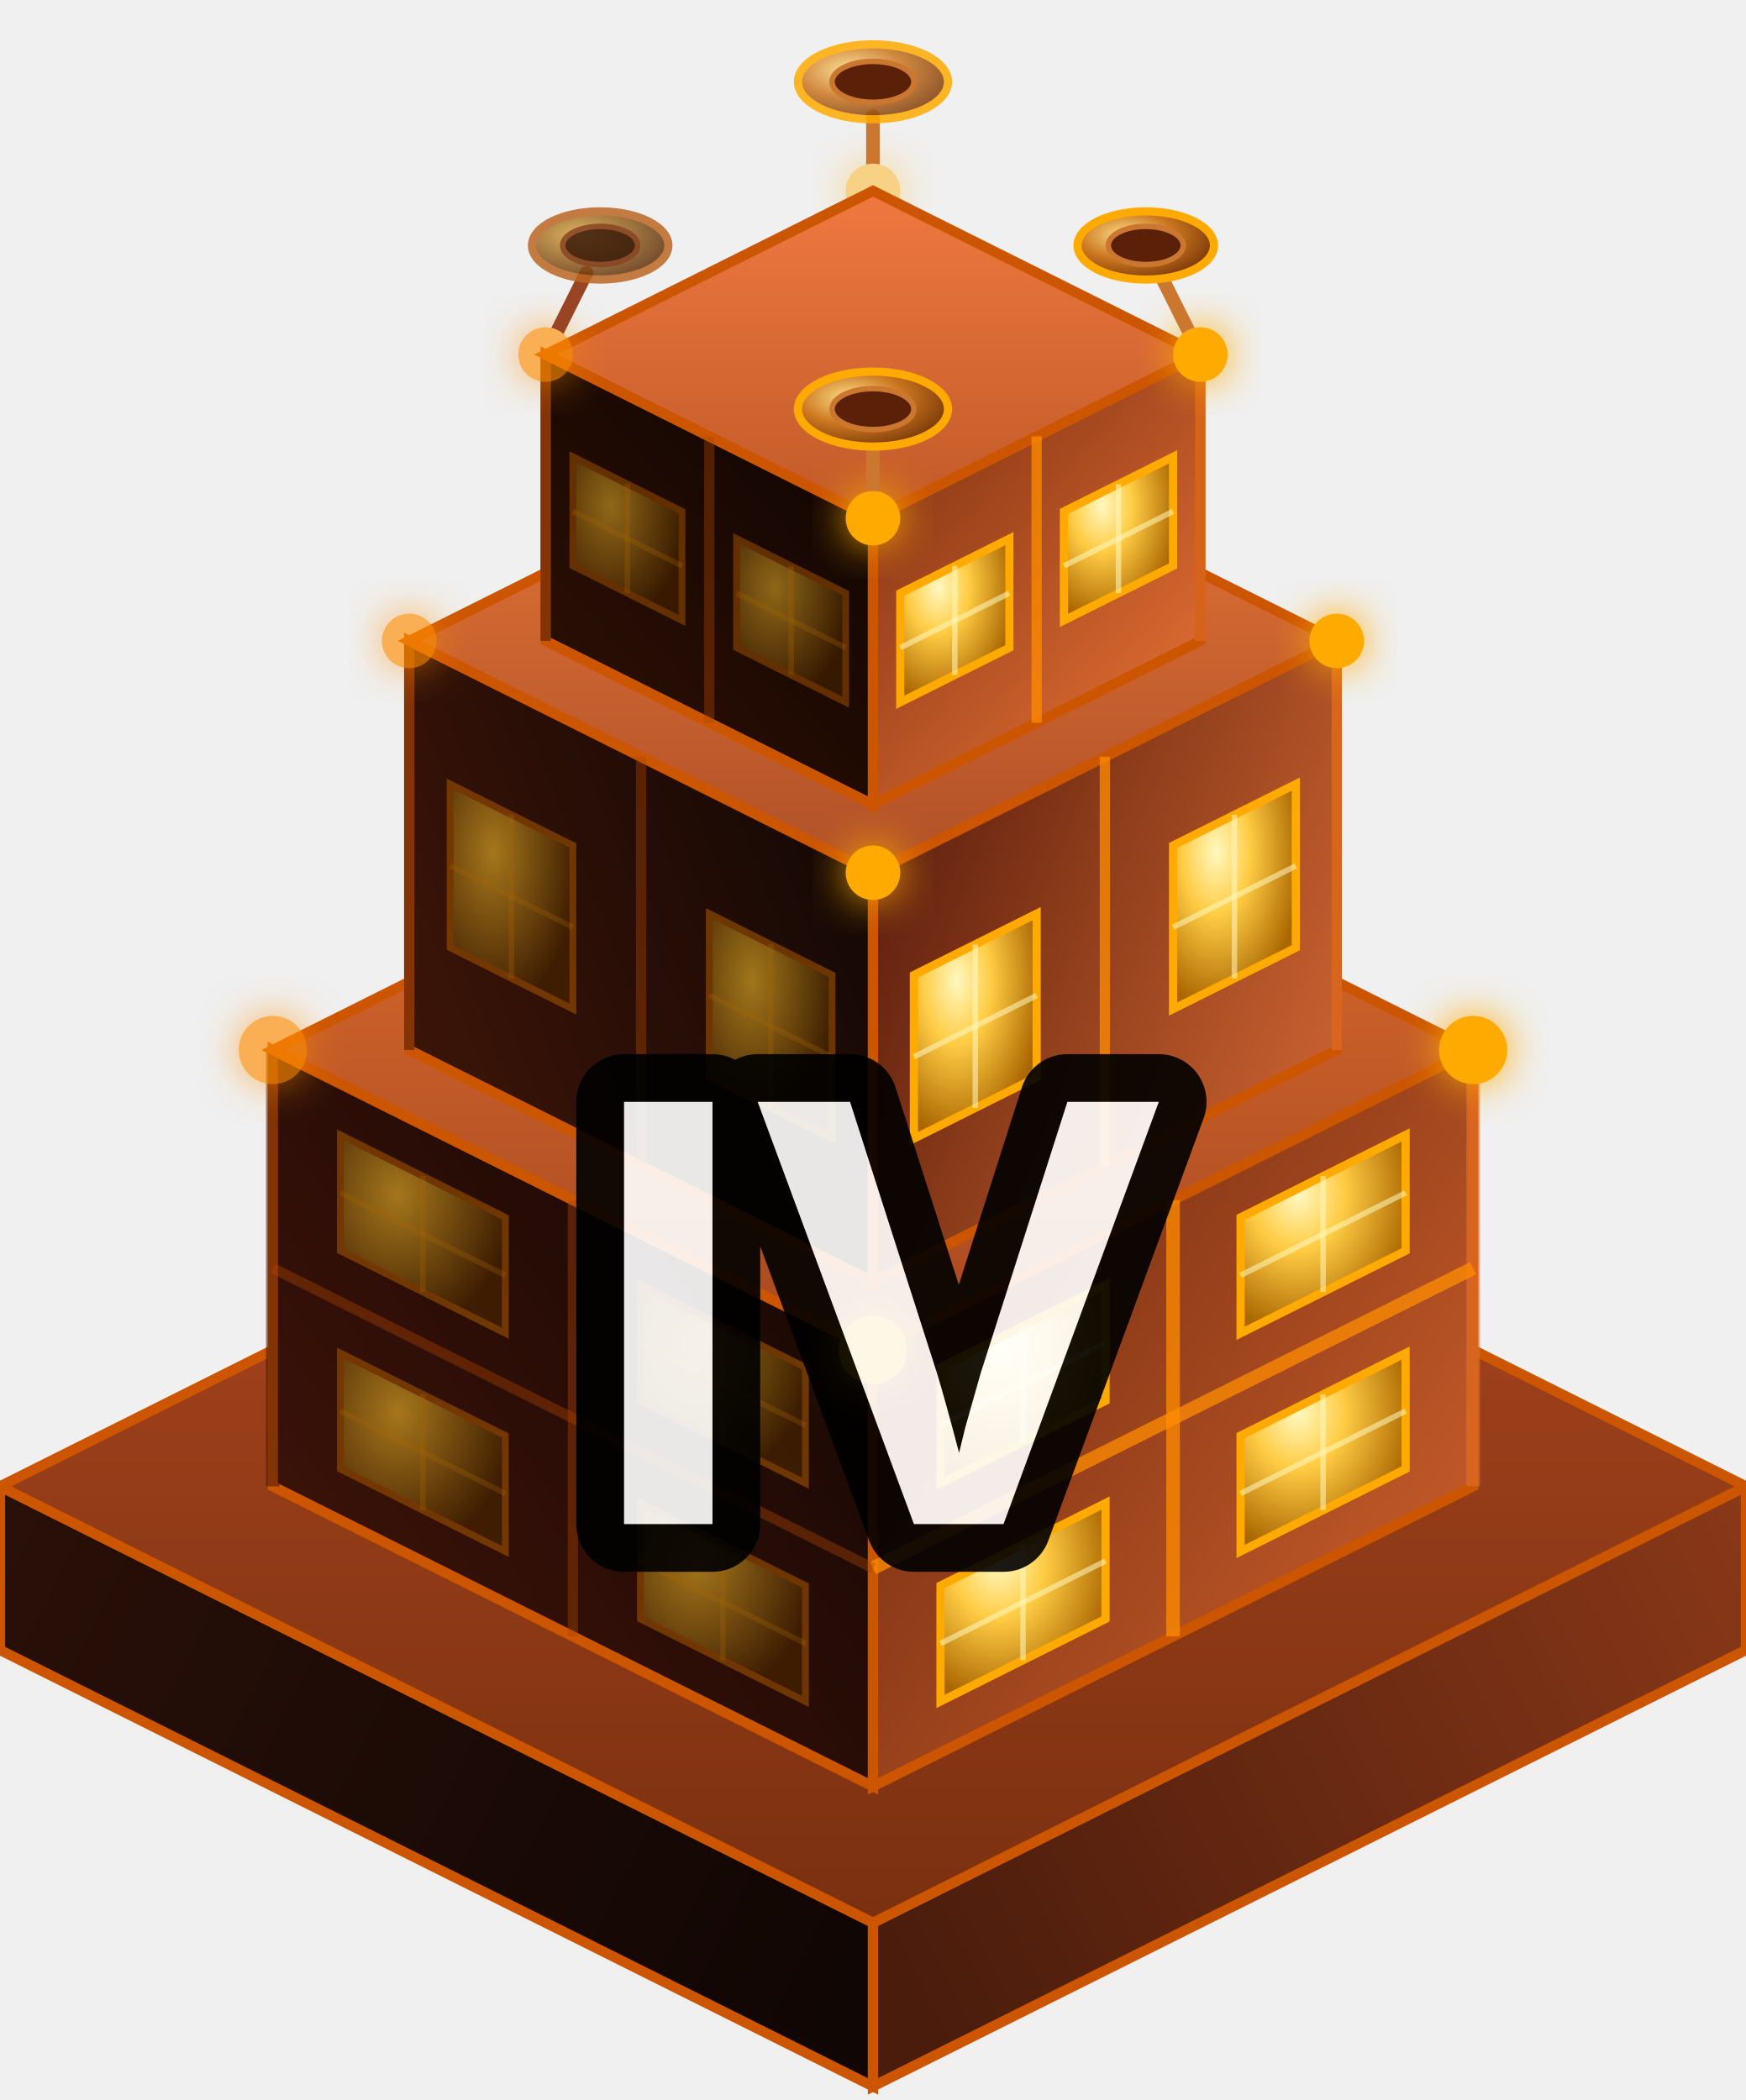
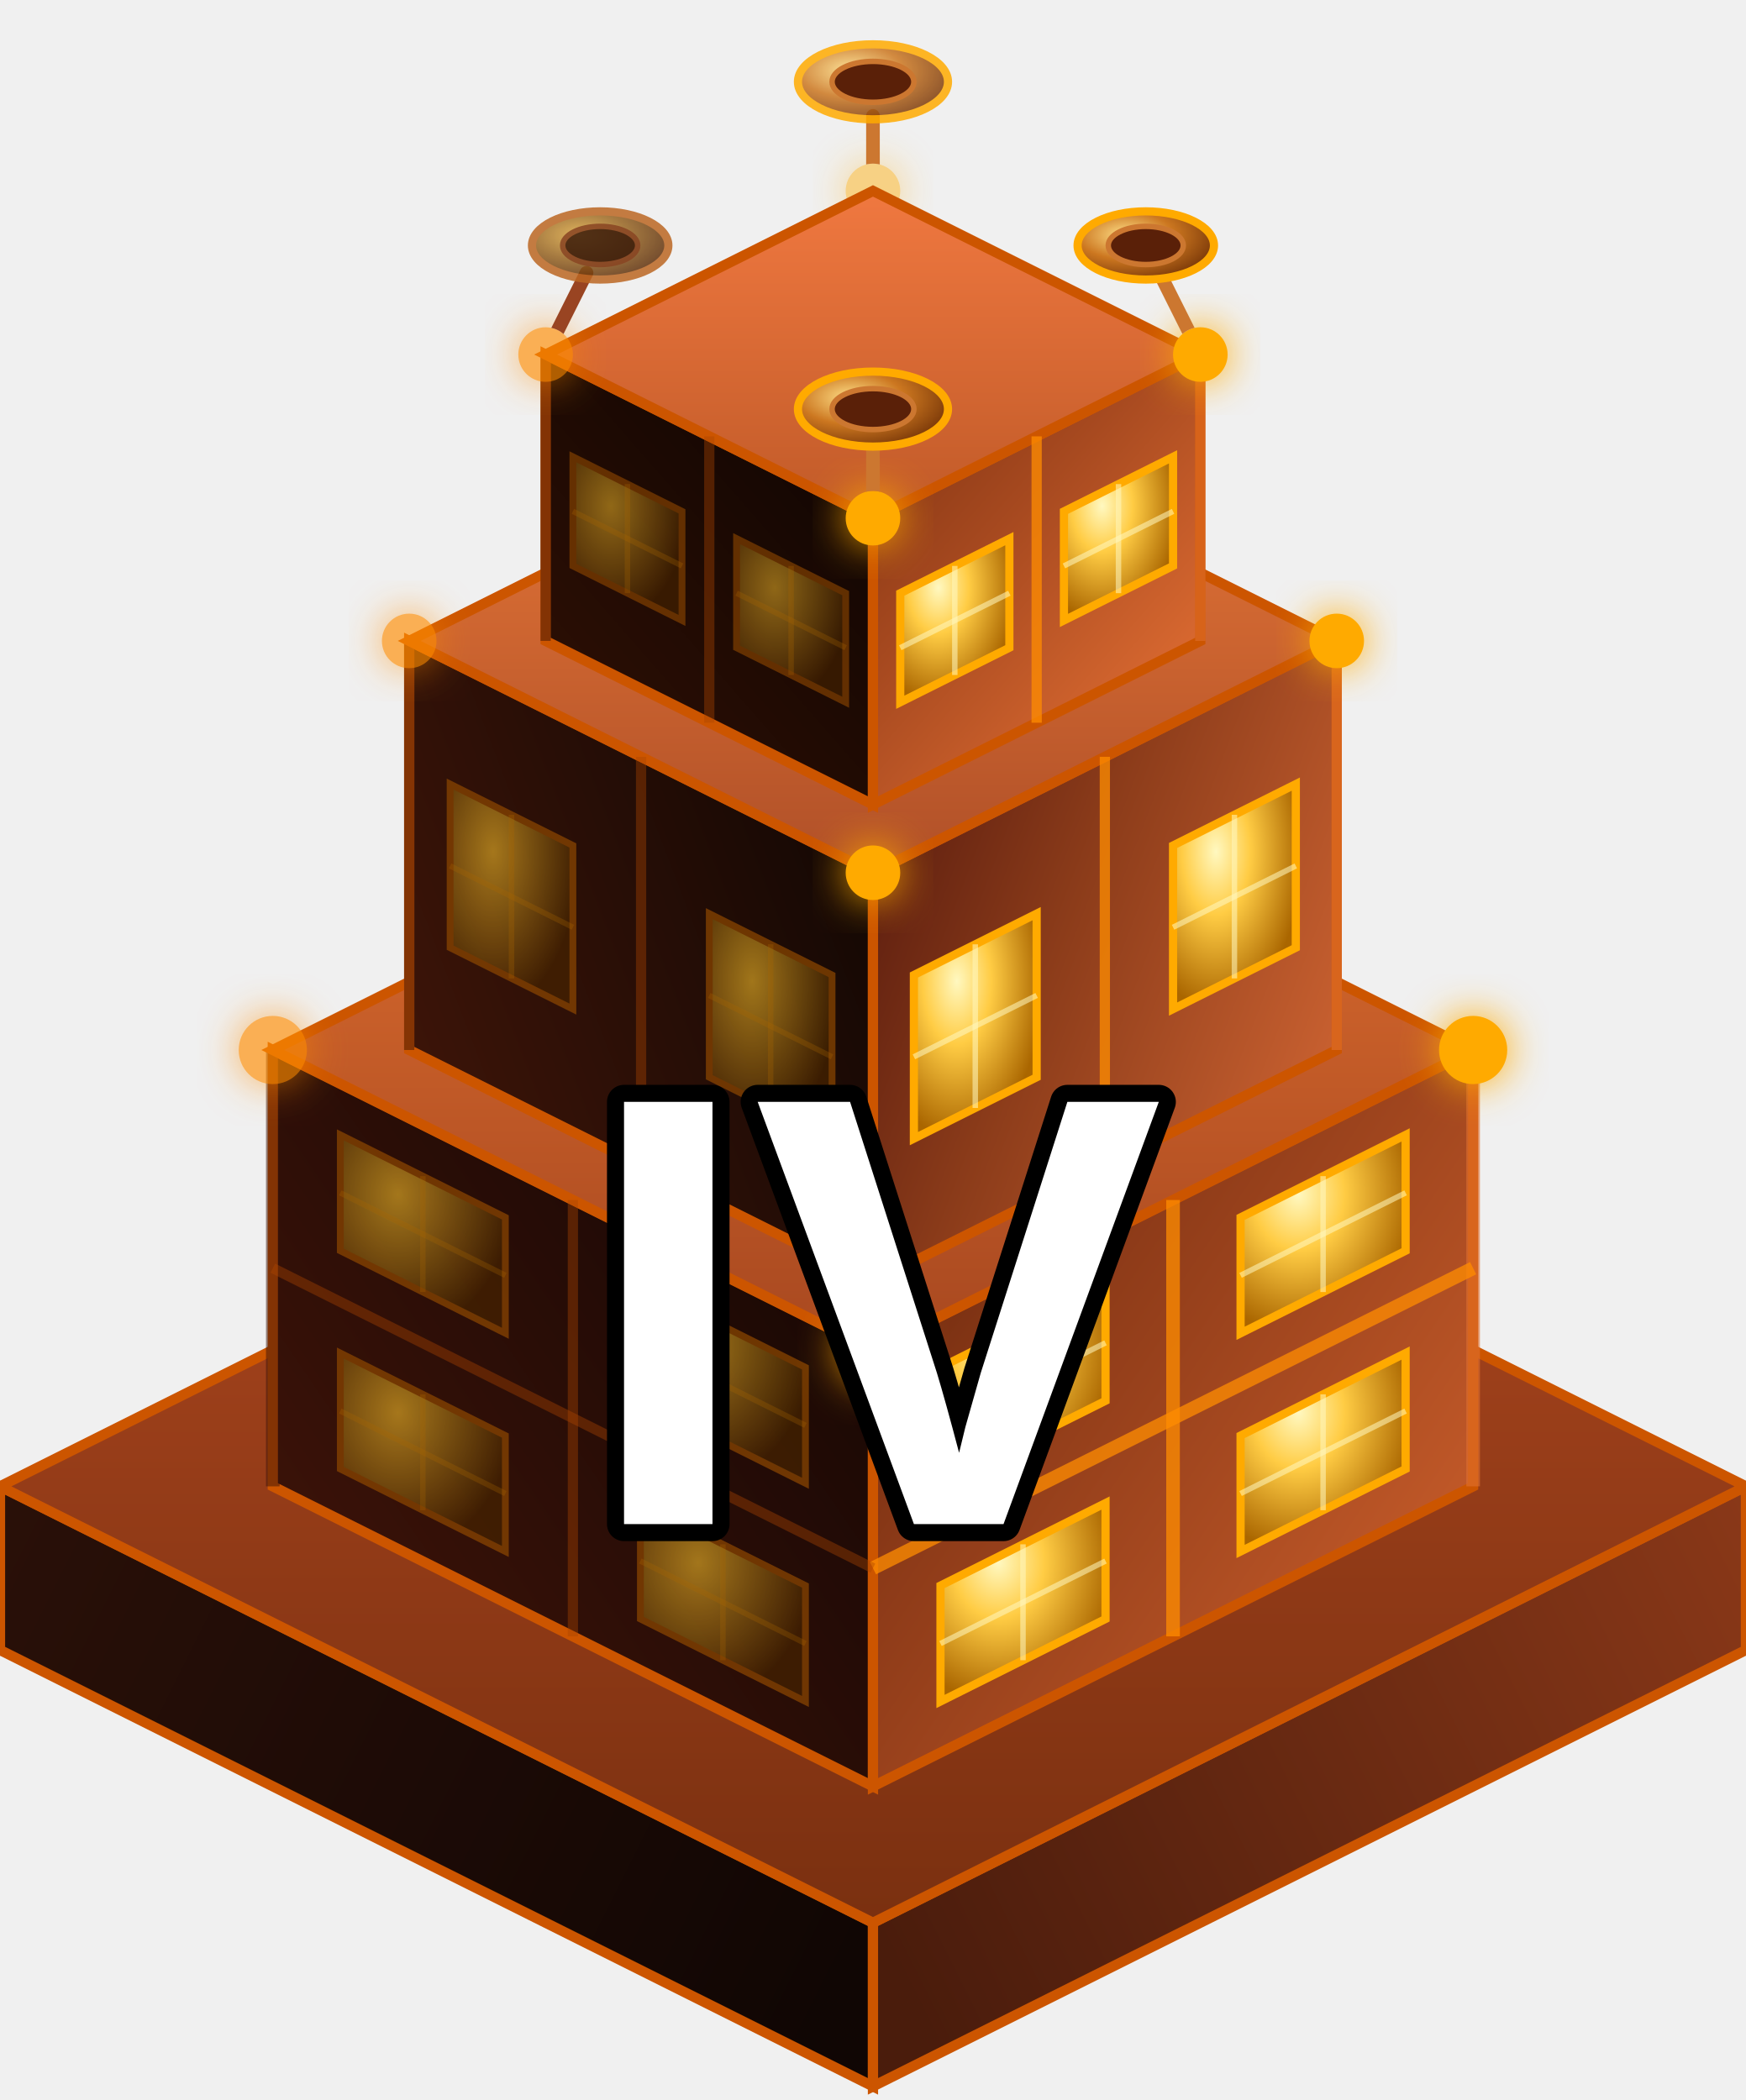
<svg xmlns="http://www.w3.org/2000/svg" viewBox="-128 -178 256 308" width="256" height="308">
  <defs>
    <linearGradient id="fR" gradientUnits="userSpaceOnUse" x1="128" y1="40" x2="0" y2="104">
      <stop offset="0%" stop-color="#8a3818" />
      <stop offset="100%" stop-color="#4a1c0c" />
    </linearGradient>
    <linearGradient id="fL" gradientUnits="userSpaceOnUse" x1="-128" y1="40" x2="0" y2="104">
      <stop offset="0%" stop-color="#2a1008" />
      <stop offset="100%" stop-color="#100604" />
    </linearGradient>
    <linearGradient id="fT" gradientUnits="userSpaceOnUse" x1="0" y1="-24" x2="0" y2="104">
      <stop offset="0%" stop-color="#b04820" />
      <stop offset="100%" stop-color="#7a3010" />
    </linearGradient>
    <linearGradient id="aR" gradientUnits="userSpaceOnUse" x1="88" y1="16" x2="0" y2="-44">
      <stop offset="0%" stop-color="#c05828" />
      <stop offset="60%" stop-color="#8c3a18" />
      <stop offset="100%" stop-color="#5c2008" />
    </linearGradient>
    <linearGradient id="aL" gradientUnits="userSpaceOnUse" x1="-88" y1="16" x2="0" y2="-44">
      <stop offset="0%" stop-color="#3a1208" />
      <stop offset="100%" stop-color="#120604" />
    </linearGradient>
    <linearGradient id="aT" gradientUnits="userSpaceOnUse" x1="0" y1="-92" x2="0" y2="-4">
      <stop offset="0%" stop-color="#e07030" />
      <stop offset="100%" stop-color="#a84820" />
    </linearGradient>
    <radialGradient id="winW" cx="35%" cy="30%" r="70%">
      <stop offset="0%" stop-color="#fff8c0" />
      <stop offset="40%" stop-color="#ffcc44" />
      <stop offset="100%" stop-color="#aa6600" />
    </radialGradient>
    <radialGradient id="winD" cx="35%" cy="30%" r="70%">
      <stop offset="0%" stop-color="#cc9922" />
      <stop offset="100%" stop-color="#442200" />
    </radialGradient>
    <linearGradient id="cR" gradientUnits="userSpaceOnUse" x1="48" y1="-24" x2="0" y2="-66">
      <stop offset="0%" stop-color="#d86830" />
      <stop offset="50%" stop-color="#a84a20" />
      <stop offset="100%" stop-color="#7c3010" />
    </linearGradient>
    <linearGradient id="cL" gradientUnits="userSpaceOnUse" x1="-48" y1="-24" x2="0" y2="-66">
      <stop offset="0%" stop-color="#2a0e04" />
      <stop offset="100%" stop-color="#0c0402" />
    </linearGradient>
    <linearGradient id="cT" gradientUnits="userSpaceOnUse" x1="0" y1="-90" x2="0" y2="-42">
      <stop offset="0%" stop-color="#f07840" />
      <stop offset="100%" stop-color="#c05a28" />
    </linearGradient>
    <radialGradient id="dishAmber" cx="35%" cy="35%" r="70%">
      <stop offset="0%" stop-color="#ffe088" />
      <stop offset="50%" stop-color="#cc7720" />
      <stop offset="100%" stop-color="#7a3808" />
    </radialGradient>
    <radialGradient id="dishAmberD" cx="35%" cy="35%" r="70%">
      <stop offset="0%" stop-color="#ddaa44" />
      <stop offset="50%" stop-color="#996622" />
      <stop offset="100%" stop-color="#5a2c0a" />
    </radialGradient>
    <linearGradient id="bR" gradientUnits="userSpaceOnUse" x1="68" y1="-34" x2="0" y2="-60">
      <stop offset="0%" stop-color="#c86030" />
      <stop offset="60%" stop-color="#8c3c1a" />
      <stop offset="100%" stop-color="#602010" />
    </linearGradient>
    <linearGradient id="bL" gradientUnits="userSpaceOnUse" x1="-68" y1="-34" x2="0" y2="-60">
      <stop offset="0%" stop-color="#3c1408" />
      <stop offset="100%" stop-color="#140804" />
    </linearGradient>
    <linearGradient id="bT" gradientUnits="userSpaceOnUse" x1="0" y1="-128" x2="0" y2="-60">
      <stop offset="0%" stop-color="#e87838" />
      <stop offset="100%" stop-color="#b05028" />
    </linearGradient>
    <filter id="glow" x="-60%" y="-60%" width="220%" height="220%">
      <feGaussianBlur stdDeviation="3" result="blur" />
      <feMerge>
        <feMergeNode in="blur" />
        <feMergeNode in="SourceGraphic" />
      </feMerge>
    </filter>
    <mask id="mNdish" maskUnits="userSpaceOnUse" x="-128" y="-178" width="256" height="308">
      <rect x="-128" y="-178" width="256" height="308" fill="white" />
      <circle cx="0" cy="-90" r="4" fill="black" />
    </mask>
    <mask id="mEdish" maskUnits="userSpaceOnUse" x="-128" y="-178" width="256" height="308">
      <rect x="-128" y="-178" width="256" height="308" fill="white" />
      <circle cx="48" cy="-66" r="4" fill="black" />
    </mask>
    <mask id="mWdish" maskUnits="userSpaceOnUse" x="-128" y="-178" width="256" height="308">
      <rect x="-128" y="-178" width="256" height="308" fill="white" />
      <circle cx="-48" cy="-66" r="4" fill="black" />
    </mask>
    <mask id="mSdish" maskUnits="userSpaceOnUse" x="-128" y="-178" width="256" height="308">
      <rect x="-128" y="-178" width="256" height="308" fill="white" />
      <circle cx="0" cy="-42" r="4" fill="black" />
    </mask>
  </defs>
  <polygon points="-128,64 0,128 0,104 -128,40" fill="url(#fL)" stroke="#cc5500" stroke-width="1.5" />
  <polygon points="128,64 0,128 0,104 128,40" fill="url(#fR)" stroke="#cc5500" stroke-width="1.5" />
  <polygon points="0,-24 128,40 0,104 -128,40" fill="url(#fT)" stroke="#cc5500" stroke-width="1.5" />
  <g transform="translate(0, 24)">
    <polygon points="-88,16 0,60 0,-4 -88,-48" fill="url(#aL)" stroke="#cc5500" stroke-width="1.5" />
    <line x1="-88" y1="16" x2="-88" y2="-48" stroke="#3a1208" stroke-width="2" opacity="0.5" />
    <polygon points="-78.1,13.45 -53.9,25.55 -53.9,8.55 -78.1,-3.55" fill="url(#winD)" stroke="#884400" stroke-width="1" opacity="0.75" />
    <line x1="-66" y1="2.5" x2="-66" y2="19.5" stroke="#aa6600" stroke-width="0.8" opacity="0.28" />
    <line x1="-78.1" y1="4.95" x2="-53.9" y2="17.05" stroke="#aa6600" stroke-width="0.8" opacity="0.28" />
    <polygon points="-34.1,35.45 -9.9,47.55 -9.9,30.55 -34.1,18.45" fill="url(#winD)" stroke="#884400" stroke-width="1" opacity="0.75" />
    <line x1="-22" y1="24.5" x2="-22" y2="41.5" stroke="#aa6600" stroke-width="0.8" opacity="0.28" />
    <line x1="-34.1" y1="26.95" x2="-9.9" y2="39.05" stroke="#aa6600" stroke-width="0.8" opacity="0.28" />
    <polygon points="-78.1,-18.55 -53.9,-6.45 -53.9,-23.45 -78.1,-35.55" fill="url(#winD)" stroke="#884400" stroke-width="1" opacity="0.75" />
    <line x1="-66" y1="-29.5" x2="-66" y2="-12.5" stroke="#aa6600" stroke-width="0.8" opacity="0.28" />
    <line x1="-78.1" y1="-27.05" x2="-53.9" y2="-14.95" stroke="#aa6600" stroke-width="0.8" opacity="0.28" />
    <polygon points="-34.1,3.45 -9.9,15.55 -9.9,-1.45 -34.1,-13.55" fill="url(#winD)" stroke="#884400" stroke-width="1" opacity="0.75" />
    <line x1="-22" y1="-7.5" x2="-22" y2="9.5" stroke="#aa6600" stroke-width="0.8" opacity="0.28" />
    <line x1="-34.1" y1="-5.05" x2="-9.9" y2="7.05" stroke="#aa6600" stroke-width="0.8" opacity="0.28" />
    <polygon points="88,16 0,60 0,-4 88,-48" fill="url(#aR)" stroke="#cc5500" stroke-width="1.5" />
    <line x1="88" y1="16" x2="88" y2="-48" stroke="#e07030" stroke-width="2" opacity="0.6" />
    <polygon points="78.1,13.45 53.9,25.55 53.9,8.55 78.1,-3.55" fill="url(#winW)" stroke="#ffaa00" stroke-width="1.2" />
    <line x1="66" y1="2.5" x2="66" y2="19.5" stroke="#fff8c0" stroke-width="0.8" opacity="0.55" />
    <line x1="78.1" y1="4.95" x2="53.9" y2="17.05" stroke="#fff8c0" stroke-width="0.8" opacity="0.55" />
    <polygon points="34.1,35.45 9.9,47.55 9.9,30.55 34.1,18.45" fill="url(#winW)" stroke="#ffaa00" stroke-width="1.2" />
    <line x1="22" y1="24.5" x2="22" y2="41.5" stroke="#fff8c0" stroke-width="0.8" opacity="0.55" />
    <line x1="34.1" y1="26.95" x2="9.9" y2="39.05" stroke="#fff8c0" stroke-width="0.8" opacity="0.55" />
    <polygon points="78.1,-18.55 53.9,-6.45 53.9,-23.45 78.1,-35.55" fill="url(#winW)" stroke="#ffaa00" stroke-width="1.2" />
    <line x1="66" y1="-29.5" x2="66" y2="-12.5" stroke="#fff8c0" stroke-width="0.8" opacity="0.55" />
    <line x1="78.1" y1="-27.05" x2="53.9" y2="-14.95" stroke="#fff8c0" stroke-width="0.8" opacity="0.55" />
    <polygon points="34.1,3.45 9.9,15.55 9.9,-1.45 34.1,-13.55" fill="url(#winW)" stroke="#ffaa00" stroke-width="1.2" />
    <line x1="22" y1="-7.5" x2="22" y2="9.5" stroke="#fff8c0" stroke-width="0.8" opacity="0.55" />
    <line x1="34.1" y1="-5.05" x2="9.9" y2="7.05" stroke="#fff8c0" stroke-width="0.8" opacity="0.55" />
    <polygon points="0,-92 88,-48 0,-4 -88,-48" fill="url(#aT)" stroke="#cc5500" stroke-width="1.5" />
    <line x1="44" y1="-26" x2="44" y2="38" stroke="#ff8c00" stroke-width="2" opacity="0.75" />
    <line x1="-44" y1="-26" x2="-44" y2="38" stroke="#aa4400" stroke-width="1.5" opacity="0.4" />
    <line x1="88" y1="-16" x2="0" y2="28" stroke="#ff8c00" stroke-width="2" opacity="0.75" />
    <line x1="0" y1="28" x2="-88" y2="-16" stroke="#aa4400" stroke-width="1.5" opacity="0.4" />
    <circle cx="88" cy="-48" r="5" fill="#ffaa00" filter="url(#glow)" />
    <circle cx="-88" cy="-48" r="5" fill="#ff8c00" filter="url(#glow)" opacity="0.65" />
    <circle cx="0" cy="-4" r="5" fill="#ffaa00" filter="url(#glow)" />
  </g>
  <g transform="translate(0, 10)">
    <polygon points="-68,-34 0,0 0,-60 -68,-94" fill="url(#bL)" stroke="#cc5500" stroke-width="1.5" />
    <line x1="-68" y1="-34" x2="-68" y2="-94" stroke="#3c1408" stroke-width="1.5" opacity="0.5" />
    <polygon points="-44,-40 -62,-49 -62,-73 -44,-64" fill="url(#winD)" stroke="#884400" stroke-width="1" opacity="0.75" />
    <line x1="-53" y1="-44.5" x2="-53" y2="-68.5" stroke="#aa6600" stroke-width="0.8" opacity="0.28" />
    <line x1="-44" y1="-52" x2="-62" y2="-61" stroke="#aa6600" stroke-width="0.8" opacity="0.28" />
    <polygon points="-6,-21 -24,-30 -24,-54 -6,-45" fill="url(#winD)" stroke="#884400" stroke-width="1" opacity="0.75" />
    <line x1="-15" y1="-25.5" x2="-15" y2="-49.5" stroke="#aa6600" stroke-width="0.8" opacity="0.28" />
    <line x1="-6" y1="-33" x2="-24" y2="-42" stroke="#aa6600" stroke-width="0.8" opacity="0.28" />
    <polygon points="68,-34 0,0 0,-60 68,-94" fill="url(#bR)" stroke="#cc5500" stroke-width="1.5" />
    <line x1="68" y1="-34" x2="68" y2="-94" stroke="#e07030" stroke-width="1.5" opacity="0.6" />
    <polygon points="44,-40 62,-49 62,-73 44,-64" fill="url(#winW)" stroke="#ffaa00" stroke-width="1.2" />
    <line x1="53" y1="-44.5" x2="53" y2="-68.5" stroke="#fff8c0" stroke-width="0.8" opacity="0.55" />
    <line x1="44" y1="-52" x2="62" y2="-61" stroke="#fff8c0" stroke-width="0.8" opacity="0.55" />
    <polygon points="6,-21 24,-30 24,-54 6,-45" fill="url(#winW)" stroke="#ffaa00" stroke-width="1.2" />
    <line x1="15" y1="-25.5" x2="15" y2="-49.5" stroke="#fff8c0" stroke-width="0.8" opacity="0.55" />
    <line x1="6" y1="-33" x2="24" y2="-42" stroke="#fff8c0" stroke-width="0.8" opacity="0.55" />
    <circle cx="0" cy="-128" r="4" fill="#ffaa00" filter="url(#glow)" opacity="0.45" />
    <polygon points="0,-128 68,-94 0,-60 -68,-94" fill="url(#bT)" stroke="#cc5500" stroke-width="1.5" />
    <line x1="34" y1="-77" x2="34" y2="-17" stroke="#ff8c00" stroke-width="1.5" opacity="0.75" />
    <line x1="-34" y1="-77" x2="-34" y2="-17" stroke="#aa4400" stroke-width="1.5" opacity="0.4" />
    <circle cx="68" cy="-94" r="4" fill="#ffaa00" filter="url(#glow)" />
    <circle cx="-68" cy="-94" r="4" fill="#ff8c00" filter="url(#glow)" opacity="0.65" />
    <circle cx="0" cy="-60" r="4" fill="#ffaa00" filter="url(#glow)" />
  </g>
  <g transform="translate(0, -60)">
    <polygon points="-48,-24 0,0 0,-42 -48,-66" fill="url(#cL)" stroke="#cc5500" stroke-width="1.5" />
    <line x1="-48" y1="-24" x2="-48" y2="-66" stroke="#3a1208" stroke-width="1.5" opacity="0.5" />
    <polygon points="-44,-35 -28,-27 -28,-43 -44,-51" fill="url(#winD)" stroke="#884400" stroke-width="1" opacity="0.65" />
    <line x1="-36" y1="-47" x2="-36" y2="-31" stroke="#aa6600" stroke-width="0.8" opacity="0.28" />
    <line x1="-44" y1="-43" x2="-28" y2="-35" stroke="#aa6600" stroke-width="0.8" opacity="0.28" />
    <polygon points="-20,-23 -4,-15 -4,-31 -20,-39" fill="url(#winD)" stroke="#884400" stroke-width="1" opacity="0.65" />
    <line x1="-12" y1="-35" x2="-12" y2="-19" stroke="#aa6600" stroke-width="0.8" opacity="0.28" />
    <line x1="-20" y1="-31" x2="-4" y2="-23" stroke="#aa6600" stroke-width="0.8" opacity="0.28" />
    <polygon points="48,-24 0,0 0,-42 48,-66" fill="url(#cR)" stroke="#cc5500" stroke-width="1.5" />
    <line x1="48" y1="-24" x2="48" y2="-66" stroke="#e07030" stroke-width="1.5" opacity="0.55" />
    <polygon points="44,-35 28,-27 28,-43 44,-51" fill="url(#winW)" stroke="#ffaa00" stroke-width="1.2" />
    <line x1="36" y1="-47" x2="36" y2="-31" stroke="#fff8c0" stroke-width="0.8" opacity="0.55" />
    <line x1="44" y1="-43" x2="28" y2="-35" stroke="#fff8c0" stroke-width="0.8" opacity="0.55" />
    <polygon points="20,-23 4,-15 4,-31 20,-39" fill="url(#winW)" stroke="#ffaa00" stroke-width="1.2" />
    <line x1="12" y1="-35" x2="12" y2="-19" stroke="#fff8c0" stroke-width="0.8" opacity="0.55" />
    <line x1="20" y1="-31" x2="4" y2="-23" stroke="#fff8c0" stroke-width="0.8" opacity="0.55" />
    <circle cx="0" cy="-90" r="4" fill="#ffaa00" filter="url(#glow)" opacity="0.45" />
    <polygon points="0,-90 48,-66 0,-42 -48,-66" fill="url(#cT)" stroke="#cc5500" stroke-width="1.5" />
    <line x1="24" y1="-54" x2="24" y2="-12" stroke="#ff8c00" stroke-width="1.5" opacity="0.75" />
    <line x1="-24" y1="-54" x2="-24" y2="-12" stroke="#aa4400" stroke-width="1.5" opacity="0.4" />
    <circle cx="48" cy="-66" r="4" fill="#ffaa00" filter="url(#glow)" />
    <circle cx="-48" cy="-66" r="4" fill="#ff8c00" filter="url(#glow)" opacity="0.65" />
    <circle cx="0" cy="-42" r="4" fill="#ffaa00" filter="url(#glow)" />
  </g>
  <g transform="translate(0, -60)">
    <line x1="0" y1="-90" x2="0" y2="-101" stroke="#cc7730" stroke-width="2" stroke-linecap="round" mask="url(#mNdish)" />
    <ellipse cx="0" cy="-106" rx="11" ry="5.5" fill="url(#dishAmber)" stroke="#ffaa00" stroke-width="1.2" opacity="0.85" />
    <ellipse cx="0" cy="-106" rx="6" ry="3" fill="#5a2008" stroke="#cc7730" stroke-width="0.8" />
    <line x1="48" y1="-66" x2="42" y2="-78" stroke="#cc7730" stroke-width="2" stroke-linecap="round" mask="url(#mEdish)" />
    <ellipse cx="40" cy="-82" rx="10" ry="5" fill="url(#dishAmber)" stroke="#ffaa00" stroke-width="1.2" />
    <ellipse cx="40" cy="-82" rx="5.5" ry="2.8" fill="#5a2008" stroke="#cc7730" stroke-width="0.8" />
    <line x1="-48" y1="-66" x2="-42" y2="-78" stroke="#994422" stroke-width="2" stroke-linecap="round" mask="url(#mWdish)" />
    <ellipse cx="-40" cy="-82" rx="10" ry="5" fill="url(#dishAmberD)" stroke="#bb6622" stroke-width="1.2" opacity="0.85" />
    <ellipse cx="-40" cy="-82" rx="5.5" ry="2.8" fill="#3a1a08" stroke="#884422" stroke-width="0.8" opacity="0.85" />
    <line x1="0" y1="-42" x2="0" y2="-53" stroke="#cc7730" stroke-width="2" stroke-linecap="round" mask="url(#mSdish)" />
    <ellipse cx="0" cy="-58" rx="11" ry="5.5" fill="url(#dishAmber)" stroke="#ffaa00" stroke-width="1.2" />
    <ellipse cx="0" cy="-58" rx="6" ry="3" fill="#5a2008" stroke="#cc7730" stroke-width="0.8" />
  </g>
  <g>
-     <text x="0" y="20" font-family="'Arial Black', Arial, sans-serif" font-weight="900" font-size="90" text-anchor="middle" dominant-baseline="middle" stroke="#000000" stroke-width="14" stroke-linejoin="round" paint-order="stroke" fill="#ffffff" opacity="0.90">IV</text>
+     <text x="0" y="20" font-family="'Arial Black', Arial, sans-serif" font-weight="900" font-size="90" text-anchor="middle" dominant-baseline="middle" fill="none" stroke="#000000" stroke-width="5" stroke-linejoin="round">IV</text>
+     <text x="0" y="20" font-family="'Arial Black', Arial, sans-serif" font-weight="900" font-size="90" text-anchor="middle" dominant-baseline="middle" fill="#ffffff">IV</text>
  </g>
</svg>
